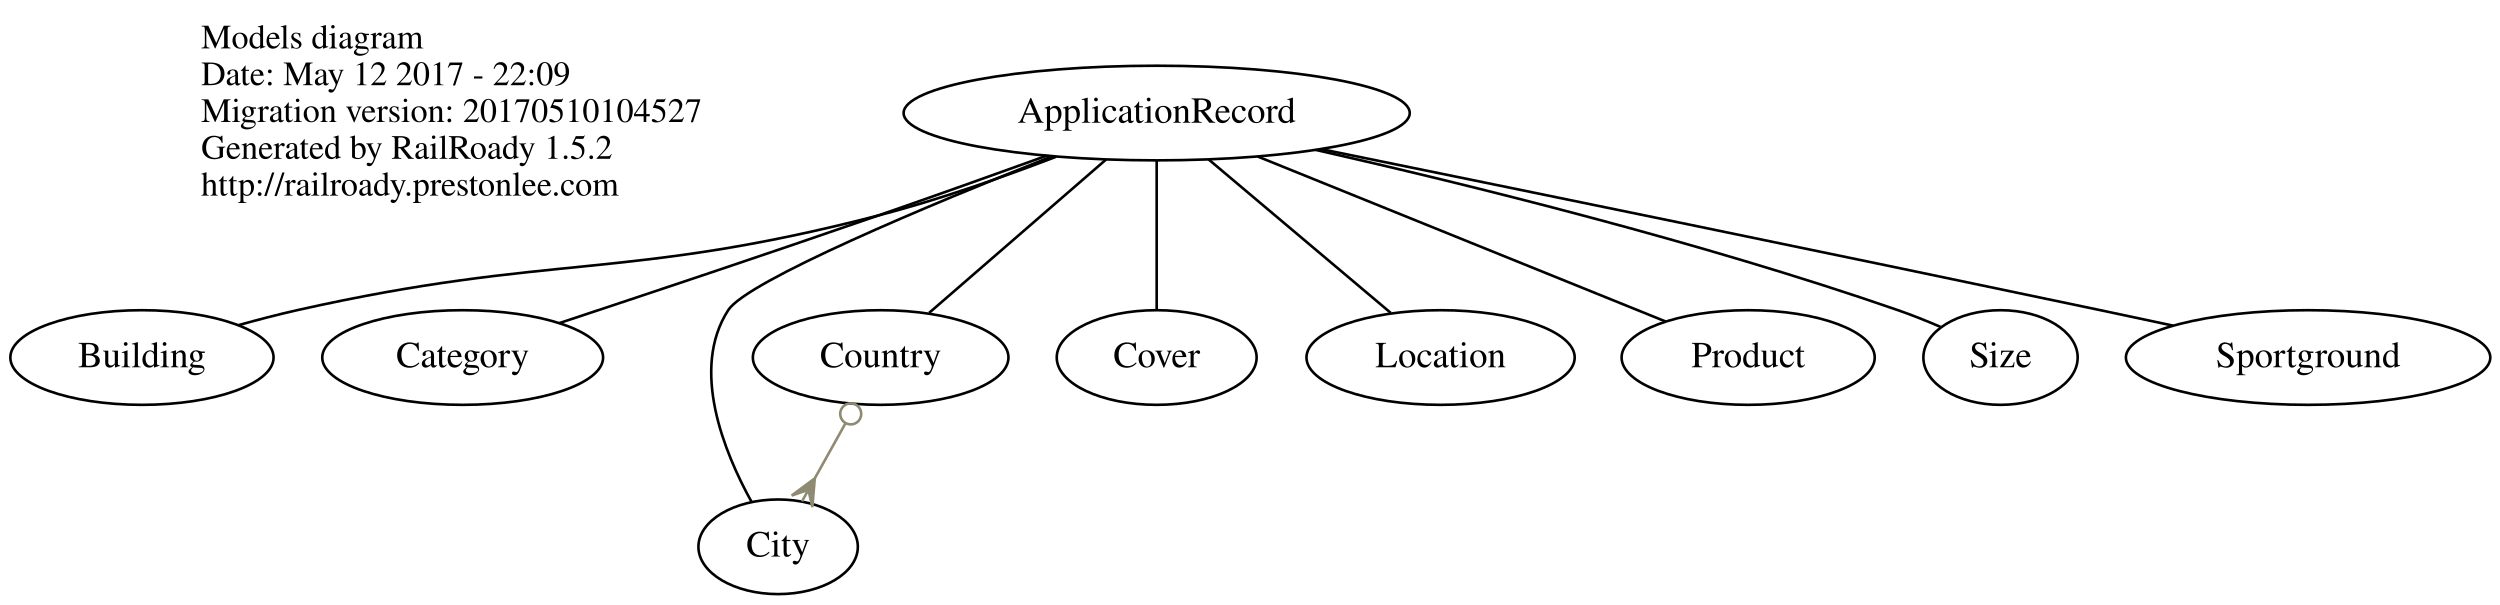
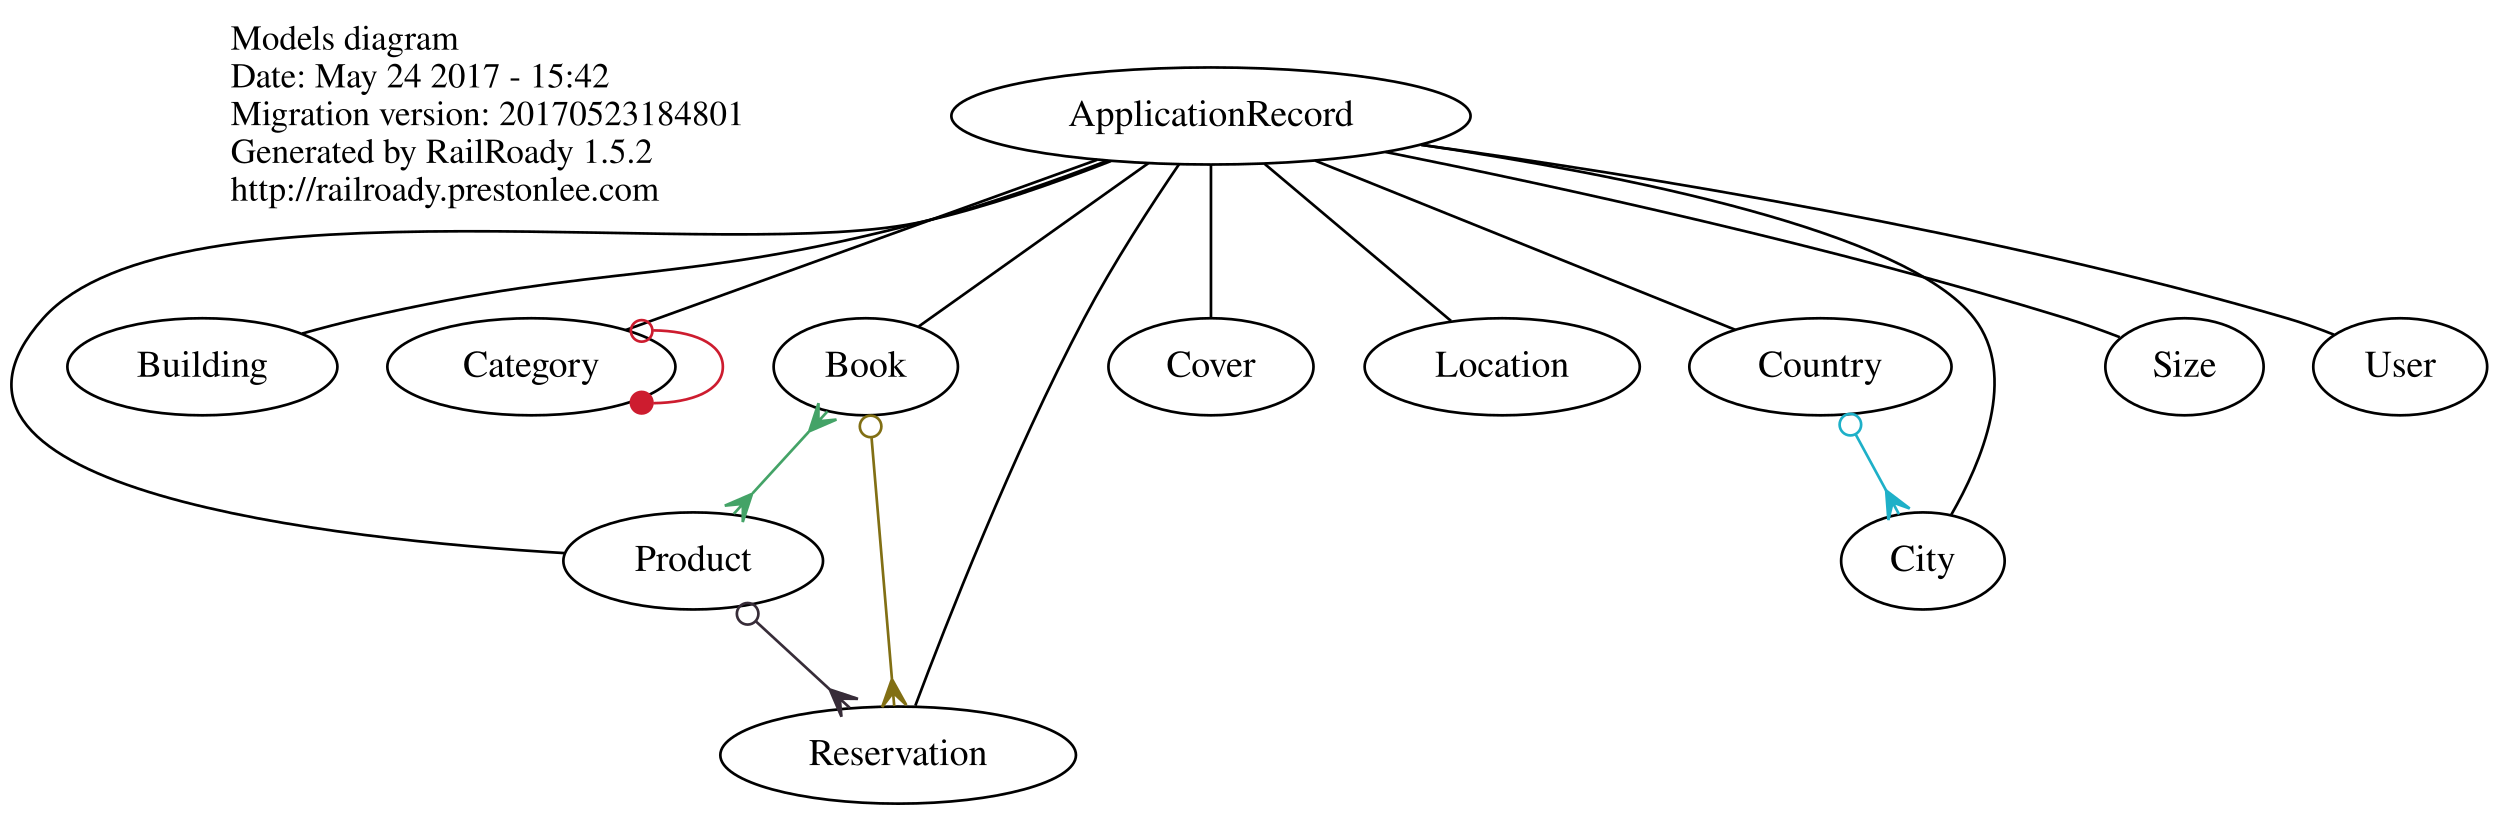
- <svg xmlns="http://www.w3.org/2000/svg" width="951pt" height="230pt" viewBox="0.00 0.00 951.00 230.00">
-   <g id="graph0" class="graph" transform="scale(1 1) rotate(0) translate(4 226)">
-     <polygon fill="none" stroke="none" points="-4,4 -4,-226 947,-226 947,4 -4,4" />
+ <svg xmlns="http://www.w3.org/2000/svg" width="927pt" height="302pt" viewBox="0.00 0.00 927.05 302.00">
+   <g id="graph0" class="graph" transform="scale(1 1) rotate(0) translate(4 298)">
+     <polygon fill="none" stroke="none" points="-4,4 -4,-298 923.049,-298 923.049,4 -4,4" />
    <g id="node1" class="node">
-       <text text-anchor="start" x="72.5" y="-207.6" font-family="Times,serif" font-size="13.00">Models diagram</text>
-       <text text-anchor="start" x="72.5" y="-193.6" font-family="Times,serif" font-size="13.00">Date: May 12 2017 - 22:09</text>
-       <text text-anchor="start" x="72.5" y="-179.6" font-family="Times,serif" font-size="13.00">Migration version: 20170510104527</text>
-       <text text-anchor="start" x="72.5" y="-165.6" font-family="Times,serif" font-size="13.00">Generated by RailRoady 1.5.2</text>
-       <text text-anchor="start" x="72.5" y="-151.6" font-family="Times,serif" font-size="13.00">http://railroady.prestonlee.com</text>
+       <text text-anchor="start" x="81.549" y="-279.6" font-family="Times,serif" font-size="13.00">Models diagram</text>
+       <text text-anchor="start" x="81.549" y="-265.6" font-family="Times,serif" font-size="13.00">Date: May 24 2017 - 15:42</text>
+       <text text-anchor="start" x="81.549" y="-251.6" font-family="Times,serif" font-size="13.00">Migration version: 20170523184801</text>
+       <text text-anchor="start" x="81.549" y="-237.6" font-family="Times,serif" font-size="13.00">Generated by RailRoady 1.5.2</text>
+       <text text-anchor="start" x="81.549" y="-223.6" font-family="Times,serif" font-size="13.00">http://railroady.prestonlee.com</text>
    </g>
    <g id="node2" class="node">
-       <ellipse fill="none" stroke="black" cx="436" cy="-183" rx="96.263" ry="18" />
-       <text text-anchor="middle" x="436" y="-179.3" font-family="Times,serif" font-size="14.00">ApplicationRecord</text>
+       <ellipse fill="none" stroke="black" cx="445.049" cy="-255" rx="96.263" ry="18" />
+       <text text-anchor="middle" x="445.049" y="-251.3" font-family="Times,serif" font-size="14.00">ApplicationRecord</text>
    </g>
    <g id="node3" class="node">
-       <ellipse fill="none" stroke="black" cx="50" cy="-90" rx="50.068" ry="18" />
-       <text text-anchor="middle" x="50" y="-86.3" font-family="Times,serif" font-size="14.00">Building</text>
+       <ellipse fill="none" stroke="black" cx="317.049" cy="-162" rx="34.171" ry="18" />
+       <text text-anchor="middle" x="317.049" y="-158.3" font-family="Times,serif" font-size="14.00">Book</text>
+     </g>
+     <g id="edge3" class="edge">
+       <path fill="none" stroke="black" d="M421.869,-237.521C397.519,-220.209 359.637,-193.277 336.702,-176.972" />
+     </g>
+     <g id="node4" class="node">
+       <ellipse fill="none" stroke="black" cx="71.049" cy="-162" rx="50.068" ry="18" />
+       <text text-anchor="middle" x="71.049" y="-158.3" font-family="Times,serif" font-size="14.00">Building</text>
+     </g>
+     <g id="edge4" class="edge">
+       <path fill="none" stroke="black" d="M406.79,-238.467C386.856,-230.84 361.925,-222.022 339.049,-216 247.897,-192.006 221.918,-201.08 130.049,-180 122.88,-178.355 115.289,-176.362 108.025,-174.328" />
+     </g>
+     <g id="node5" class="node">
+       <ellipse fill="none" stroke="black" cx="193.049" cy="-162" rx="53.418" ry="18" />
+       <text text-anchor="middle" x="193.049" y="-158.3" font-family="Times,serif" font-size="14.00">Category</text>
+     </g>
+     <g id="edge6" class="edge">
+       <path fill="none" stroke="black" d="M402.87,-238.769C353.83,-221.06 273.787,-192.156 228.045,-175.637" />
+     </g>
+     <g id="node6" class="node">
+       <ellipse fill="none" stroke="black" cx="709.049" cy="-90" rx="30.321" ry="18" />
+       <text text-anchor="middle" x="709.049" y="-86.3" font-family="Times,serif" font-size="14.00">City</text>
+     </g>
+     <g id="edge7" class="edge">
+       <path fill="none" stroke="black" d="M523.068,-244.308C597.9,-233.219 703.103,-212.308 728.049,-180 744.464,-158.741 730.699,-126.469 719.599,-107.186" />
+     </g>
+     <g id="node7" class="node">
+       <ellipse fill="none" stroke="black" cx="671.049" cy="-162" rx="48.618" ry="18" />
+       <text text-anchor="middle" x="671.049" y="-158.3" font-family="Times,serif" font-size="14.00">Country</text>
+     </g>
+     <g id="edge9" class="edge">
+       <path fill="none" stroke="black" d="M483.643,-238.46C527.642,-220.744 598.733,-192.118 639.539,-175.688" />
+     </g>
+     <g id="node8" class="node">
+       <ellipse fill="none" stroke="black" cx="445.049" cy="-162" rx="38.021" ry="18" />
+       <text text-anchor="middle" x="445.049" y="-158.3" font-family="Times,serif" font-size="14.00">Cover</text>
+     </g>
+     <g id="edge10" class="edge">
+       <path fill="none" stroke="black" d="M445.049,-236.884C445.049,-220.614 445.049,-196.284 445.049,-180.04" />
+     </g>
+     <g id="node9" class="node">
+       <ellipse fill="none" stroke="black" cx="553.049" cy="-162" rx="51.019" ry="18" />
+       <text text-anchor="middle" x="553.049" y="-158.3" font-family="Times,serif" font-size="14.00">Location</text>
+     </g>
+     <g id="edge11" class="edge">
+       <path fill="none" stroke="black" d="M464.858,-237.309C484.588,-220.685 514.664,-195.343 534.09,-178.975" />
+     </g>
+     <g id="node10" class="node">
+       <ellipse fill="none" stroke="black" cx="253.049" cy="-90" rx="48.144" ry="18" />
+       <text text-anchor="middle" x="253.049" y="-86.3" font-family="Times,serif" font-size="14.00">Product</text>
+     </g>
+     <g id="edge13" class="edge">
+       <path fill="none" stroke="black" d="M407.917,-238.268C387.864,-230.394 362.478,-221.41 339.049,-216 267.818,-199.552 60.832,-234.449 12.049,-180 -45.245,-116.053 119.895,-97.953 205.346,-92.908" />
+     </g>
+     <g id="node11" class="node">
+       <ellipse fill="none" stroke="black" cx="329.049" cy="-18" rx="65.942" ry="18" />
+       <text text-anchor="middle" x="329.049" y="-14.3" font-family="Times,serif" font-size="14.00">Reservation</text>
+     </g>
+     <g id="edge14" class="edge">
+       <path fill="none" stroke="black" d="M433.226,-237.124C423.196,-222.42 408.771,-200.327 398.049,-180 371.376,-129.432 346.667,-66.307 335.422,-36.34" />
+     </g>
+     <g id="node12" class="node">
+       <ellipse fill="none" stroke="black" cx="806.049" cy="-162" rx="29.348" ry="18" />
+       <text text-anchor="middle" x="806.049" y="-158.3" font-family="Times,serif" font-size="14.00">Size</text>
+     </g>
+     <g id="edge15" class="edge">
+       <path fill="none" stroke="black" d="M509.805,-241.641C574.371,-228.675 676.043,-206.512 762.049,-180 768.623,-177.974 775.62,-175.447 782.054,-172.966" />
+     </g>
+     <g id="node13" class="node">
+       <ellipse fill="none" stroke="black" cx="886.049" cy="-162" rx="32.246" ry="18" />
+       <text text-anchor="middle" x="886.049" y="-158.3" font-family="Times,serif" font-size="14.00">User</text>
+     </g>
+     <g id="edge16" class="edge">
+       <path fill="none" stroke="black" d="M522.991,-244.278C604.213,-233.053 734.657,-211.929 844.049,-180 849.788,-178.325 855.821,-176.146 861.468,-173.91" />
+     </g>
+     <g id="edge2" class="edge">
+       <path fill="none" stroke="#44a367" d="M295.904,-137.872C289.226,-130.569 281.834,-122.483 275.095,-115.113" />
+       <polygon fill="#44a367" stroke="#44a367" points="296.098,-138.084 299.524,-148.501 299.471,-141.775 302.845,-145.465 302.845,-145.465 302.845,-145.465 299.471,-141.775 306.166,-142.428 296.098,-138.084 296.098,-138.084" />
+       <polygon fill="#44a367" stroke="#44a367" points="274.852,-114.847 271.426,-104.431 271.479,-111.157 268.105,-107.467 268.105,-107.467 268.105,-107.467 271.479,-111.157 264.784,-110.504 274.852,-114.847 274.852,-114.847" />
    </g>
    <g id="edge1" class="edge">
-       <path fill="none" stroke="black" d="M397.764,-166.38C377.836,-158.731 352.903,-149.918 330,-144 233.647,-119.105 206.096,-129.815 109,-108 101.72,-106.364 94.009,-104.352 86.649,-102.291" />
-     </g>
-     <g id="node4" class="node">
-       <ellipse fill="none" stroke="black" cx="172" cy="-90" rx="53.418" ry="18" />
-       <text text-anchor="middle" x="172" y="-86.3" font-family="Times,serif" font-size="14.00">Category</text>
-     </g>
-     <g id="edge2" class="edge">
-       <path fill="none" stroke="black" d="M394.029,-166.73C374.583,-159.712 351.148,-151.337 330,-144 288.588,-129.633 240.856,-113.709 208.787,-103.102" />
-     </g>
-     <g id="node5" class="node">
-       <ellipse fill="none" stroke="black" cx="292" cy="-18" rx="30.321" ry="18" />
-       <text text-anchor="middle" x="292" y="-14.3" font-family="Times,serif" font-size="14.00">City</text>
-     </g>
-     <g id="edge3" class="edge">
-       <path fill="none" stroke="black" d="M396,-166.477C350.095,-148.263 280.174,-119.136 273,-108 258.539,-85.554 271.451,-53.957 281.898,-35.073" />
-     </g>
-     <g id="node6" class="node">
-       <ellipse fill="none" stroke="black" cx="331" cy="-90" rx="48.618" ry="18" />
-       <text text-anchor="middle" x="331" y="-86.3" font-family="Times,serif" font-size="14.00">Country</text>
+       <path fill="none" stroke="#816f14" d="M319.199,-135.558C321.321,-110.444 324.556,-72.164 326.734,-46.393" />
+       <ellipse fill="none" stroke="#816f14" cx="318.833" cy="-139.886" rx="4" ry="4" />
+       <polygon fill="#816f14" stroke="#816f14" points="326.754,-46.154 332.08,-36.568 327.175,-41.172 327.596,-36.189 327.596,-36.189 327.596,-36.189 327.175,-41.172 323.112,-35.81 326.754,-46.154 326.754,-46.154" />
    </g>
    <g id="edge5" class="edge">
-       <path fill="none" stroke="black" d="M416.741,-165.309C397.559,-148.685 368.319,-123.343 349.432,-106.975" />
-     </g>
-     <g id="node7" class="node">
-       <ellipse fill="none" stroke="black" cx="436" cy="-90" rx="38.021" ry="18" />
-       <text text-anchor="middle" x="436" y="-86.3" font-family="Times,serif" font-size="14.00">Cover</text>
-     </g>
-     <g id="edge6" class="edge">
-       <path fill="none" stroke="black" d="M436,-164.884C436,-148.614 436,-124.284 436,-108.04" />
-     </g>
-     <g id="node8" class="node">
-       <ellipse fill="none" stroke="black" cx="544" cy="-90" rx="51.019" ry="18" />
-       <text text-anchor="middle" x="544" y="-86.3" font-family="Times,serif" font-size="14.00">Location</text>
-     </g>
-     <g id="edge7" class="edge">
-       <path fill="none" stroke="black" d="M455.809,-165.309C475.539,-148.685 505.615,-123.343 525.041,-106.975" />
-     </g>
-     <g id="node9" class="node">
-       <ellipse fill="none" stroke="black" cx="661" cy="-90" rx="48.144" ry="18" />
-       <text text-anchor="middle" x="661" y="-86.3" font-family="Times,serif" font-size="14.00">Product</text>
+       <path fill="none" stroke="#cd1c2f" d="M238.212,-175.496C252.634,-175.338 264.049,-170.84 264.049,-162 264.049,-153.16 252.634,-148.662 238.212,-148.504" />
+       <ellipse fill="none" stroke="#cd1c2f" cx="233.94" cy="-175.31" rx="4" ry="4" />
+       <ellipse fill="#cd1c2f" stroke="#cd1c2f" cx="233.94" cy="-148.69" rx="4" ry="4" />
    </g>
    <g id="edge8" class="edge">
-       <path fill="none" stroke="black" d="M474.423,-166.46C518.227,-148.744 589.004,-120.118 629.629,-103.688" />
+       <path fill="none" stroke="#1eb0c8" d="M684.138,-136.889C687.782,-130.175 691.75,-122.867 695.424,-116.098" />
+       <ellipse fill="none" stroke="#1eb0c8" cx="682.156" cy="-140.54" rx="4" ry="4" />
+       <polygon fill="#1eb0c8" stroke="#1eb0c8" points="695.426,-116.096 704.151,-109.454 697.811,-111.701 700.197,-107.307 700.197,-107.307 700.197,-107.307 697.811,-111.701 696.242,-105.16 695.426,-116.096 695.426,-116.096" />
    </g>
-     <g id="node10" class="node">
-       <ellipse fill="none" stroke="black" cx="757" cy="-90" rx="29.348" ry="18" />
-       <text text-anchor="middle" x="757" y="-86.3" font-family="Times,serif" font-size="14.00">Size</text>
-     </g>
-     <g id="edge9" class="edge">
-       <path fill="none" stroke="black" d="M496.493,-168.979C554.15,-155.903 643.04,-133.998 718,-108 723.304,-106.161 728.895,-103.915 734.137,-101.667" />
-     </g>
-     <g id="node11" class="node">
-       <ellipse fill="none" stroke="black" cx="874" cy="-90" rx="69.316" ry="18" />
-       <text text-anchor="middle" x="874" y="-86.3" font-family="Times,serif" font-size="14.00">Sportground</text>
-     </g>
-     <g id="edge10" class="edge">
-       <path fill="none" stroke="black" d="M498.617,-169.264C570.283,-154.648 691.165,-129.873 795,-108 803.923,-106.12 813.408,-104.099 822.594,-102.13" />
-     </g>
-     <g id="edge4" class="edge">
-       <path fill="none" stroke="#8f8b72" d="M317.567,-64.889C313.826,-58.175 309.755,-50.867 305.983,-44.098" />
-       <ellipse fill="none" stroke="#8f8b72" cx="319.612" cy="-68.561" rx="4" ry="4" />
-       <polygon fill="#8f8b72" stroke="#8f8b72" points="305.952,-44.043 305.016,-33.117 303.519,-39.675 301.085,-35.307 301.085,-35.307 301.085,-35.307 303.519,-39.675 297.154,-37.497 305.952,-44.043 305.952,-44.043" />
+     <g id="edge12" class="edge">
+       <path fill="none" stroke="#372c38" d="M276.271,-67.611C284.925,-59.641 294.789,-50.555 303.63,-42.413" />
+       <ellipse fill="none" stroke="#372c38" cx="273.237" cy="-70.406" rx="4" ry="4" />
+       <polygon fill="#372c38" stroke="#372c38" points="303.723,-42.326 314.127,-38.862 307.401,-38.939 311.079,-35.552 311.079,-35.552 311.079,-35.552 307.401,-38.939 308.03,-32.242 303.723,-42.326 303.723,-42.326" />
    </g>
  </g>
</svg>
